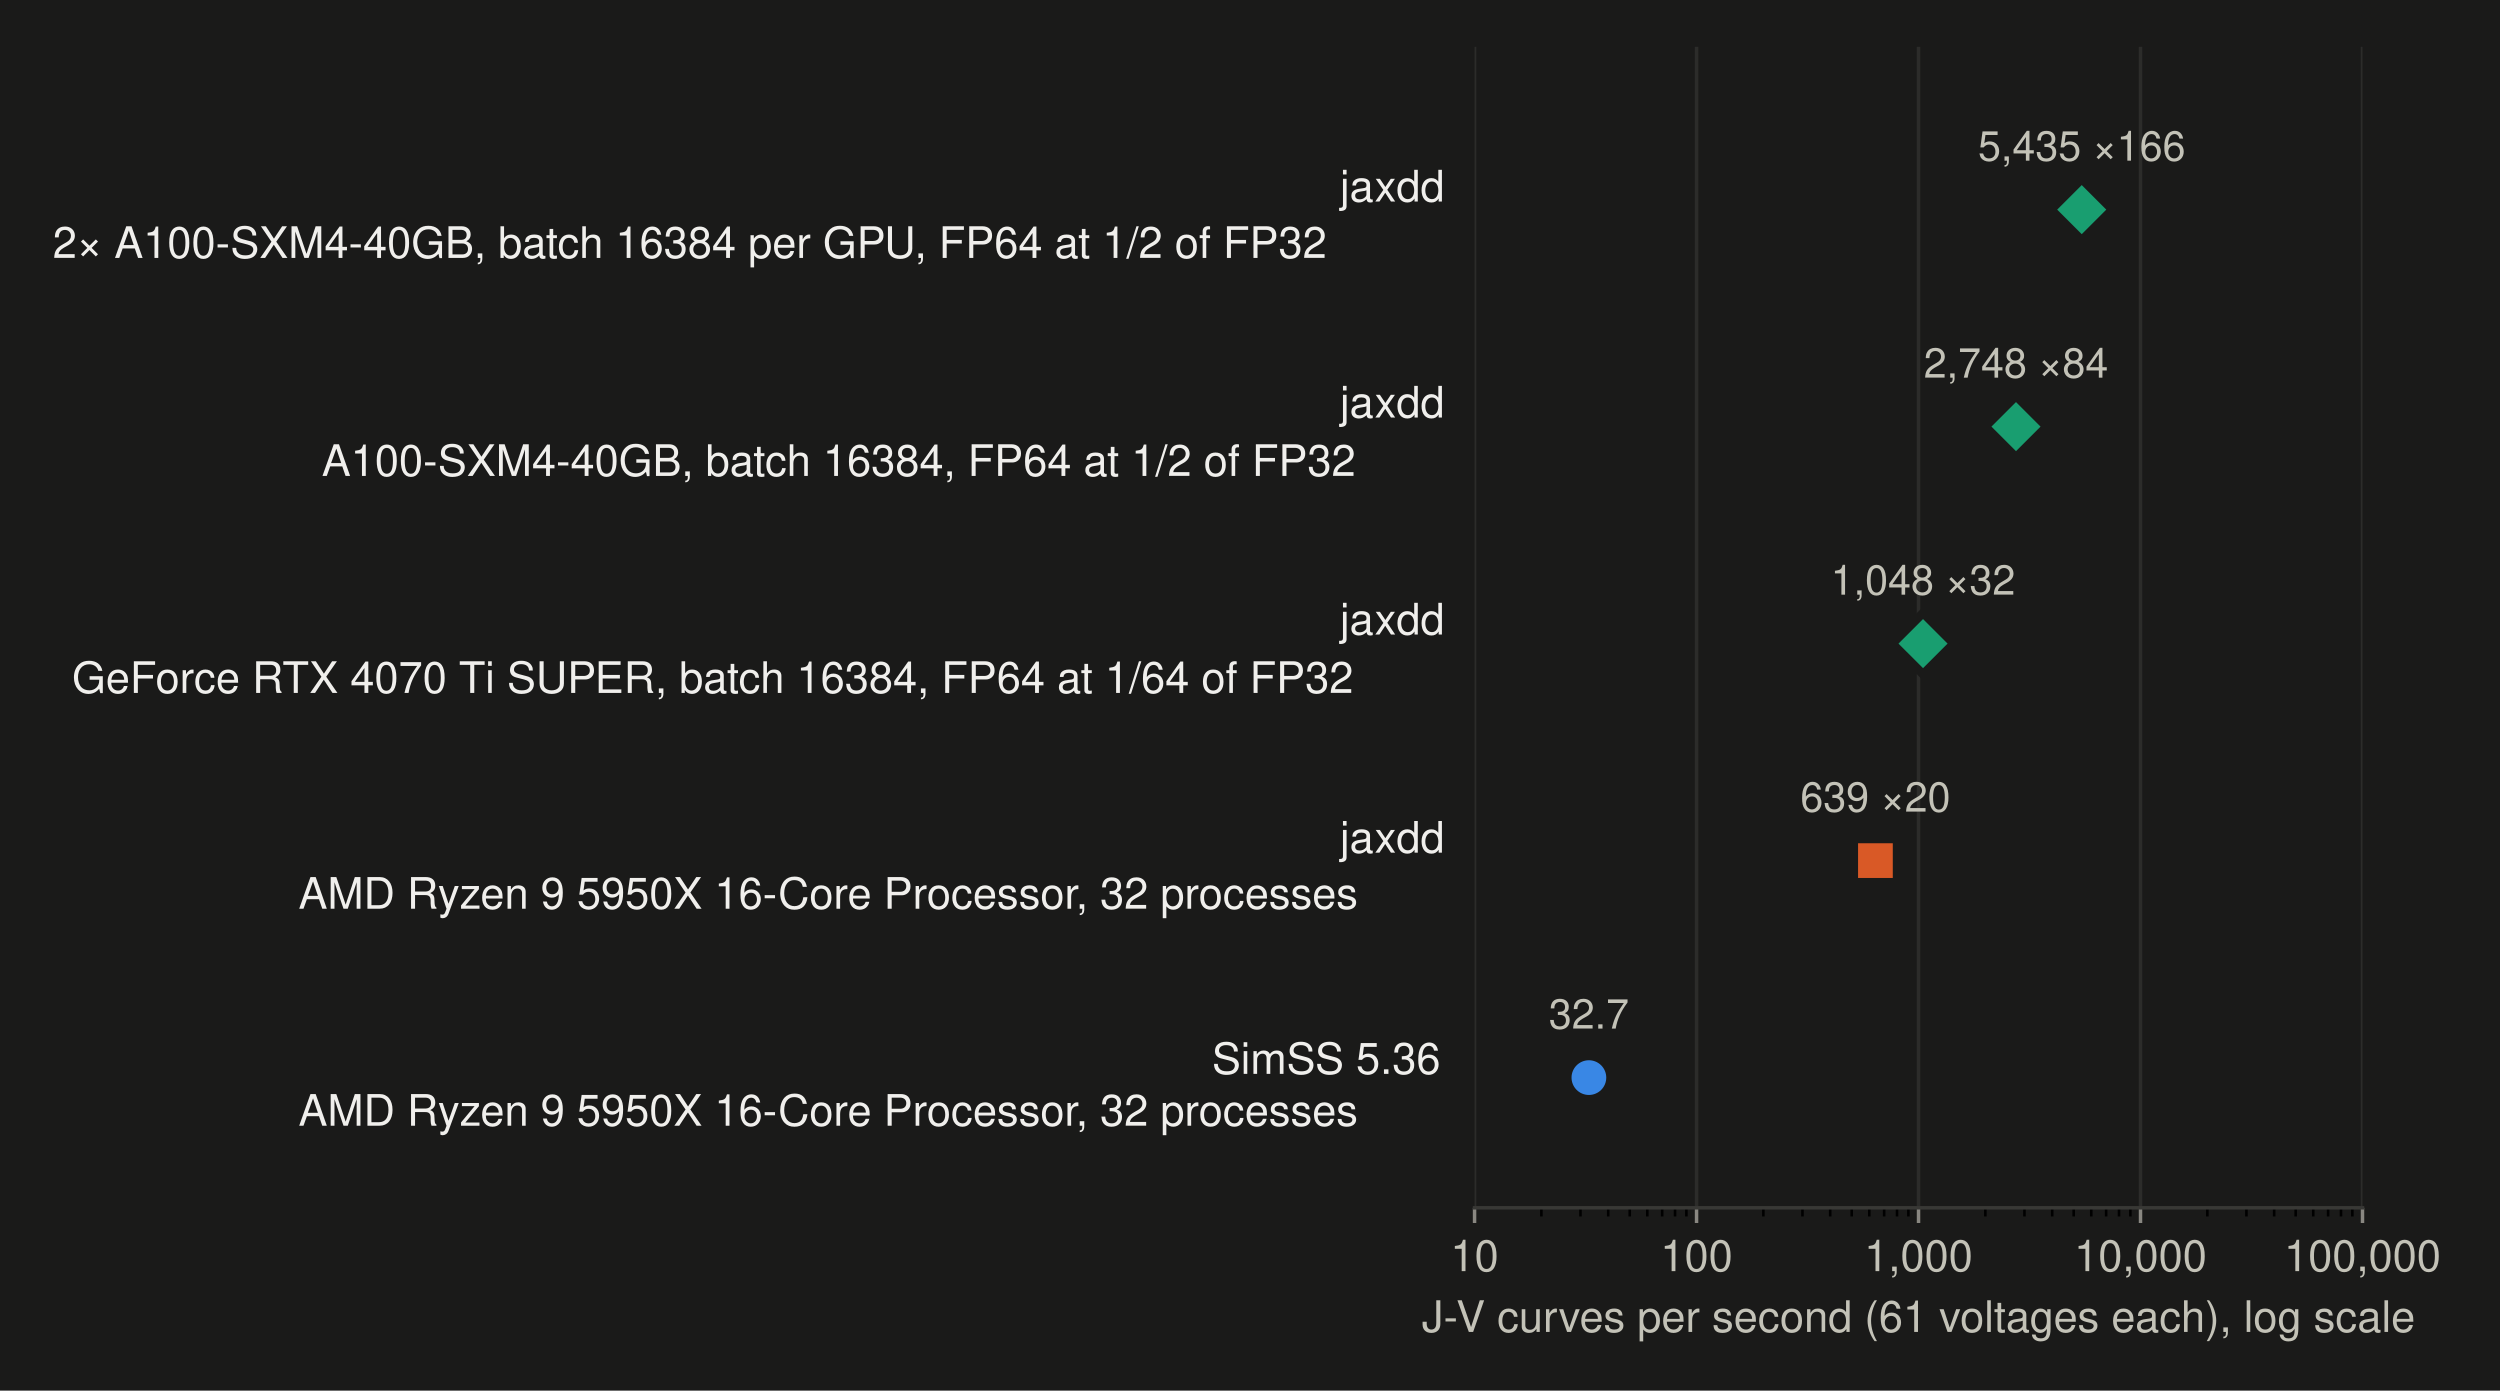
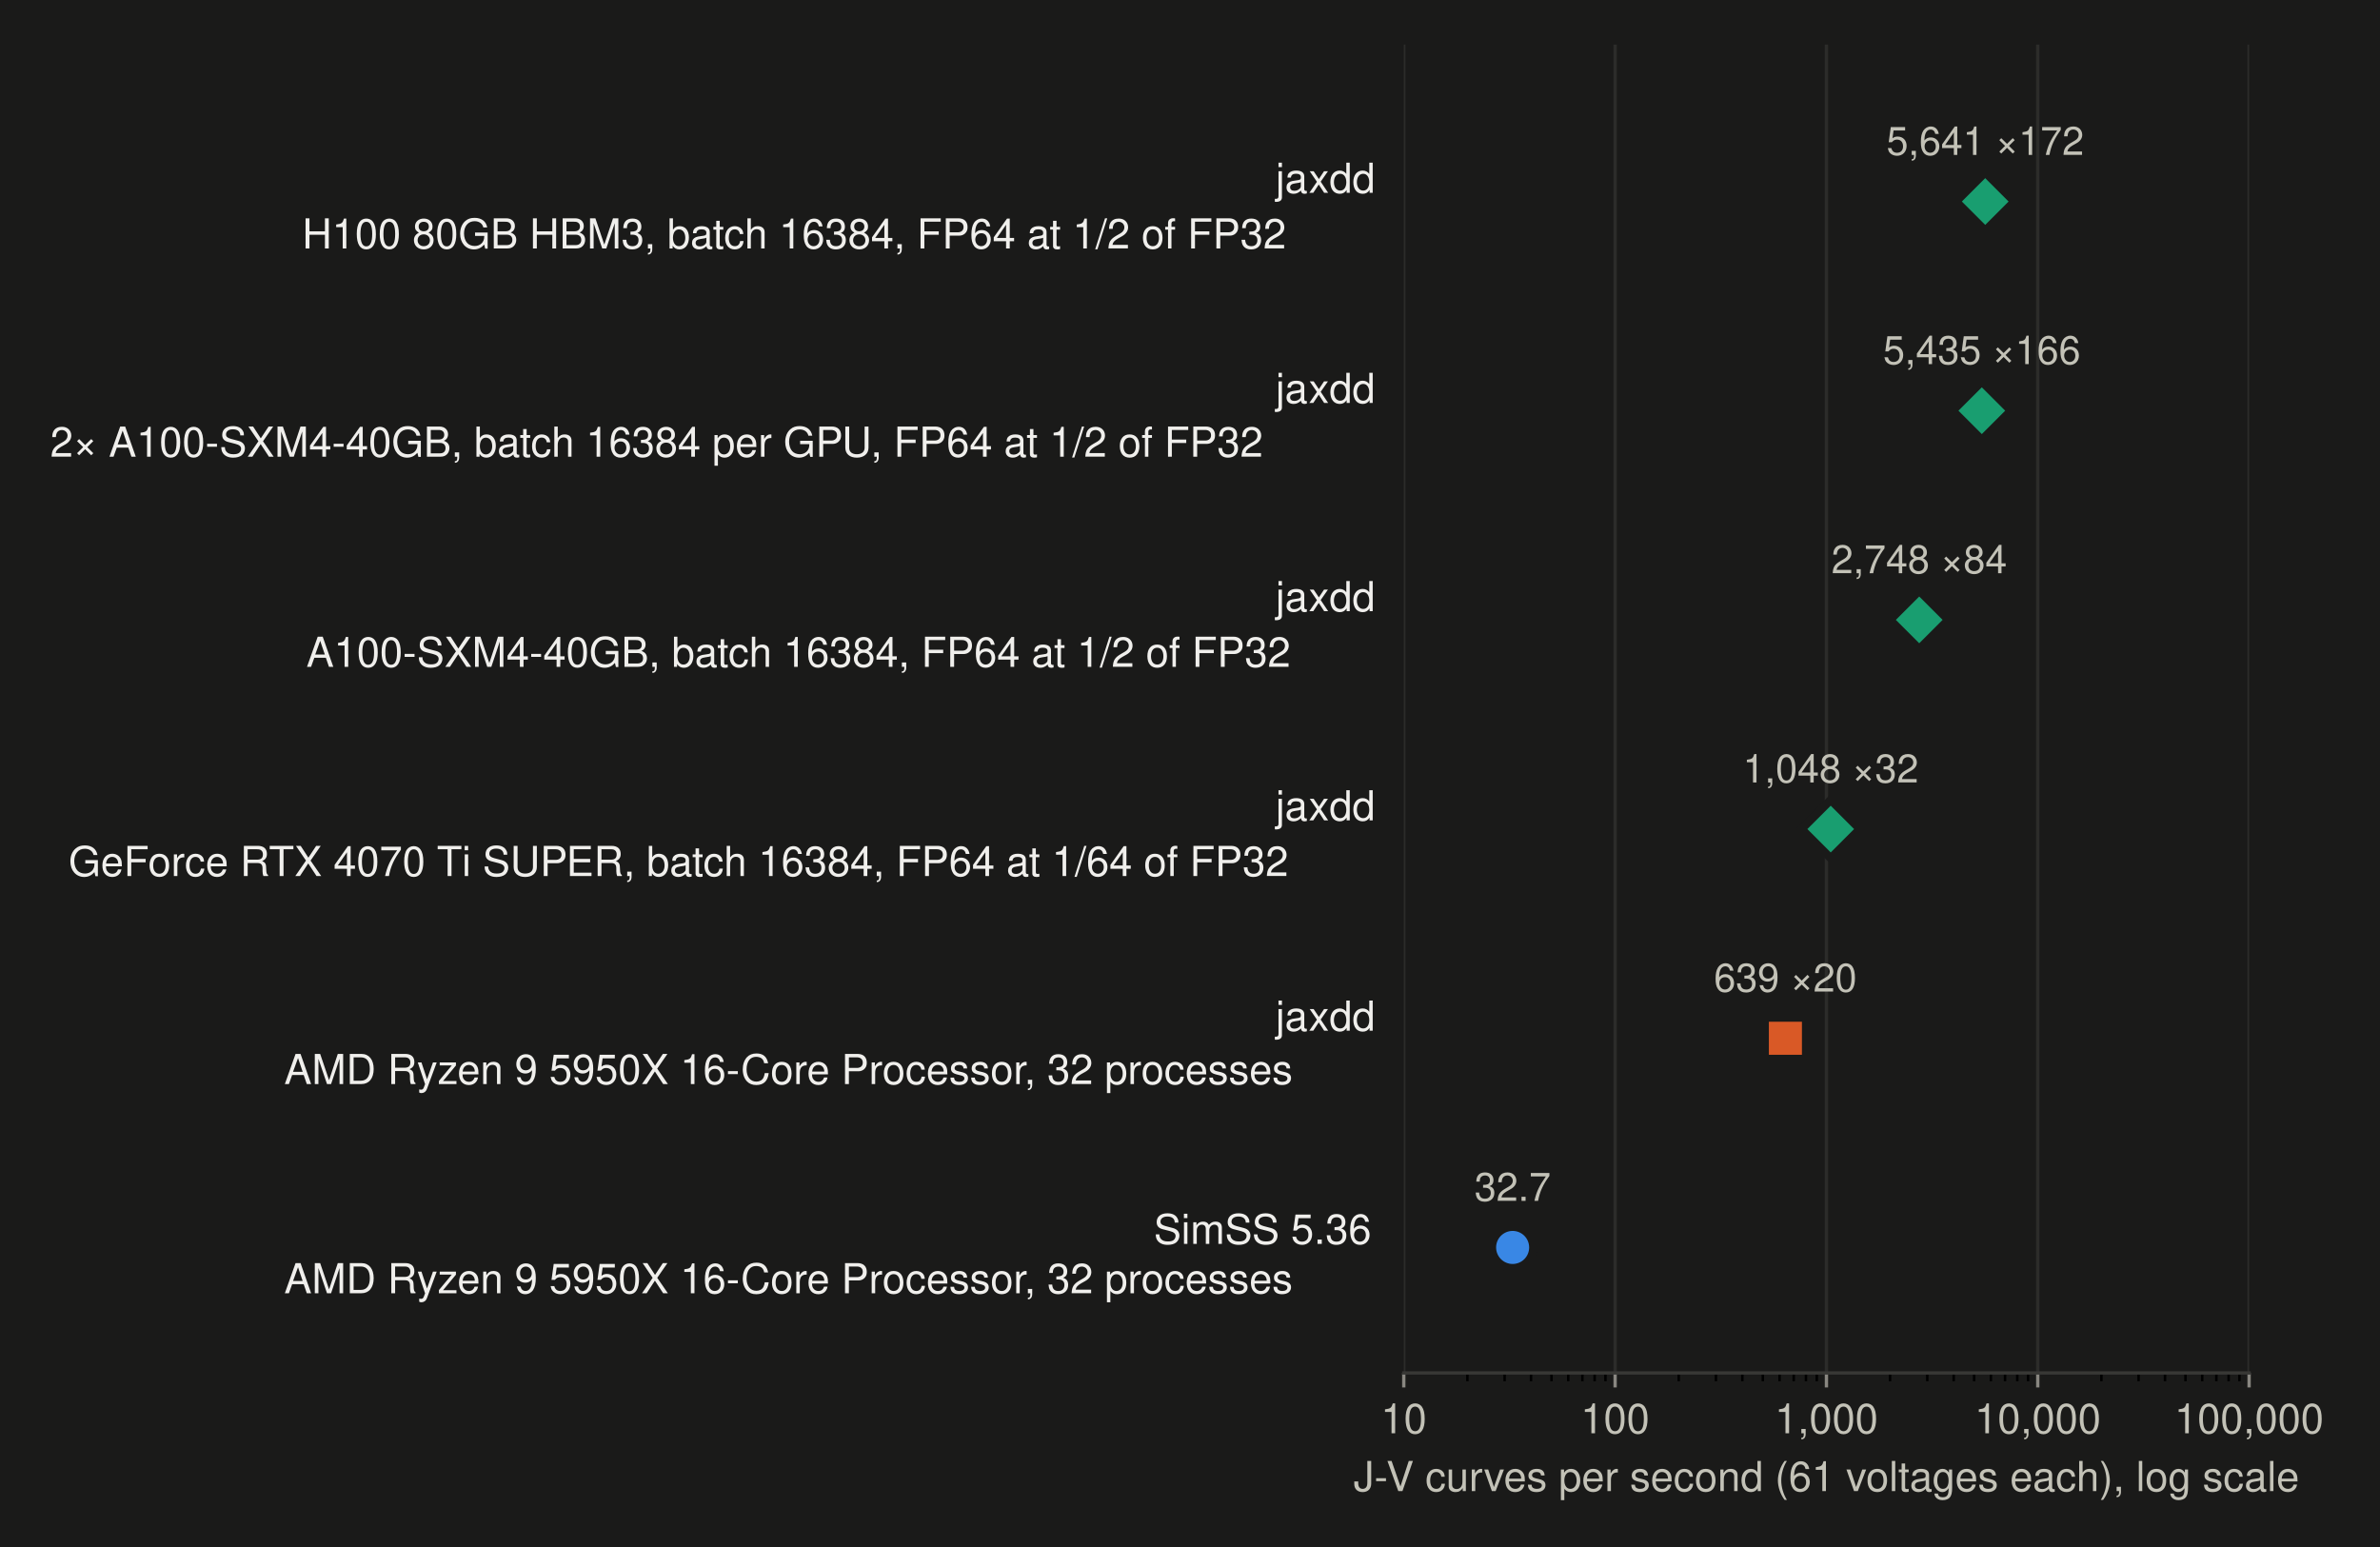
- <svg xmlns="http://www.w3.org/2000/svg" xmlns:xlink="http://www.w3.org/1999/xlink" width="576pt" height="320.4pt" viewBox="0 0 576 320.4" version="1.1">
+ <svg xmlns="http://www.w3.org/2000/svg" xmlns:xlink="http://www.w3.org/1999/xlink" width="576pt" height="374.4pt" viewBox="0 0 576 374.4" version="1.1">
  <defs>
    <style type="text/css">*{stroke-linejoin: round; stroke-linecap: butt}</style>
  </defs>
  <g id="figure_1">
    <g id="patch_1">
-       <path d="M 0 320.4  L 576 320.4  L 576 0  L 0 0  z " style="fill: #1a1a19" />
+       <path d="M 0 374.4  L 576 374.4  L 576 0  L 0 0  z " style="fill: #1a1a19" />
    </g>
    <g id="axes_1">
      <g id="patch_2">
-         <path d="M 339.74 278.278  L 544.32 278.278  L 544.32 10.8  L 339.74 10.8  z " style="fill: #1a1a19" />
+         <path d="M 339.74 332.278  L 544.32 332.278  L 544.32 10.8  L 339.74 10.8  z " style="fill: #1a1a19" />
      </g>
      <g id="matplotlib.axis_1">
        <g id="xtick_1">
          <g id="line2d_1">
-             <path d="M 339.74 278.278  L 339.74 10.8  " clip-path="url(#p239b4b5f31)" style="fill: none; stroke: #2c2c2a; stroke-width: 0.8; stroke-linecap: square" />
+             <path d="M 339.74 332.278  L 339.74 10.8  " clip-path="url(#p6266c26999)" style="fill: none; stroke: #2c2c2a; stroke-width: 0.8; stroke-linecap: square" />
          </g>
          <g id="line2d_2">
            <defs>
-               <path id="m7438d50cfb" d="M 0 0  L 0 3.5  " style="stroke: #898781; stroke-width: 0.8" />
+               <path id="mb2806e0890" d="M 0 0  L 0 3.5  " style="stroke: #898781; stroke-width: 0.8" />
            </defs>
            <g>
-               <use xlink:href="#m7438d50cfb" x="339.74" y="278.278" style="fill: #898781; stroke: #898781; stroke-width: 0.8" />
+               <use xlink:href="#mb2806e0890" x="339.74" y="332.278" style="fill: #898781; stroke: #898781; stroke-width: 0.8" />
            </g>
          </g>
          <g id="text_1">
-             <text style="font-size: 10px; font-family: 'Segoe UI', 'Helvetica', 'Arial', 'DejaVu Sans', sans-serif; text-anchor: middle; fill: #c3c2b7" x="339.74" y="292.875" transform="rotate(-0 339.74 292.8753)">10</text>
+             <text style="font-size: 10px; font-family: 'Segoe UI', 'Helvetica', 'Arial', 'DejaVu Sans', sans-serif; text-anchor: middle; fill: #c3c2b7" x="339.74" y="346.875" transform="rotate(-0 339.74 346.8753)">10</text>
          </g>
        </g>
        <g id="xtick_2">
          <g id="line2d_3">
-             <path d="M 390.885 278.278  L 390.885 10.8  " clip-path="url(#p239b4b5f31)" style="fill: none; stroke: #2c2c2a; stroke-width: 0.8; stroke-linecap: square" />
+             <path d="M 390.885 332.278  L 390.885 10.8  " clip-path="url(#p6266c26999)" style="fill: none; stroke: #2c2c2a; stroke-width: 0.8; stroke-linecap: square" />
          </g>
          <g id="line2d_4">
            <g>
-               <use xlink:href="#m7438d50cfb" x="390.885" y="278.278" style="fill: #898781; stroke: #898781; stroke-width: 0.8" />
+               <use xlink:href="#mb2806e0890" x="390.885" y="332.278" style="fill: #898781; stroke: #898781; stroke-width: 0.8" />
            </g>
          </g>
          <g id="text_2">
-             <text style="font-size: 10px; font-family: 'Segoe UI', 'Helvetica', 'Arial', 'DejaVu Sans', sans-serif; text-anchor: middle; fill: #c3c2b7" x="390.885" y="292.875" transform="rotate(-0 390.885 292.8753)">100</text>
+             <text style="font-size: 10px; font-family: 'Segoe UI', 'Helvetica', 'Arial', 'DejaVu Sans', sans-serif; text-anchor: middle; fill: #c3c2b7" x="390.885" y="346.875" transform="rotate(-0 390.885 346.8753)">100</text>
          </g>
        </g>
        <g id="xtick_3">
          <g id="line2d_5">
-             <path d="M 442.03 278.278  L 442.03 10.8  " clip-path="url(#p239b4b5f31)" style="fill: none; stroke: #2c2c2a; stroke-width: 0.8; stroke-linecap: square" />
+             <path d="M 442.03 332.278  L 442.03 10.8  " clip-path="url(#p6266c26999)" style="fill: none; stroke: #2c2c2a; stroke-width: 0.8; stroke-linecap: square" />
          </g>
          <g id="line2d_6">
            <g>
-               <use xlink:href="#m7438d50cfb" x="442.03" y="278.278" style="fill: #898781; stroke: #898781; stroke-width: 0.8" />
+               <use xlink:href="#mb2806e0890" x="442.03" y="332.278" style="fill: #898781; stroke: #898781; stroke-width: 0.8" />
            </g>
          </g>
          <g id="text_3">
-             <text style="font-size: 10px; font-family: 'Segoe UI', 'Helvetica', 'Arial', 'DejaVu Sans', sans-serif; text-anchor: middle; fill: #c3c2b7" x="442.03" y="292.875" transform="rotate(-0 442.03 292.8753)">1,000</text>
+             <text style="font-size: 10px; font-family: 'Segoe UI', 'Helvetica', 'Arial', 'DejaVu Sans', sans-serif; text-anchor: middle; fill: #c3c2b7" x="442.03" y="346.875" transform="rotate(-0 442.03 346.8753)">1,000</text>
          </g>
        </g>
        <g id="xtick_4">
          <g id="line2d_7">
-             <path d="M 493.175 278.278  L 493.175 10.8  " clip-path="url(#p239b4b5f31)" style="fill: none; stroke: #2c2c2a; stroke-width: 0.8; stroke-linecap: square" />
+             <path d="M 493.175 332.278  L 493.175 10.8  " clip-path="url(#p6266c26999)" style="fill: none; stroke: #2c2c2a; stroke-width: 0.8; stroke-linecap: square" />
          </g>
          <g id="line2d_8">
            <g>
-               <use xlink:href="#m7438d50cfb" x="493.175" y="278.278" style="fill: #898781; stroke: #898781; stroke-width: 0.8" />
+               <use xlink:href="#mb2806e0890" x="493.175" y="332.278" style="fill: #898781; stroke: #898781; stroke-width: 0.8" />
            </g>
          </g>
          <g id="text_4">
-             <text style="font-size: 10px; font-family: 'Segoe UI', 'Helvetica', 'Arial', 'DejaVu Sans', sans-serif; text-anchor: middle; fill: #c3c2b7" x="493.175" y="292.875" transform="rotate(-0 493.175 292.8753)">10,000</text>
+             <text style="font-size: 10px; font-family: 'Segoe UI', 'Helvetica', 'Arial', 'DejaVu Sans', sans-serif; text-anchor: middle; fill: #c3c2b7" x="493.175" y="346.875" transform="rotate(-0 493.175 346.8753)">10,000</text>
          </g>
        </g>
        <g id="xtick_5">
          <g id="line2d_9">
-             <path d="M 544.32 278.278  L 544.32 10.8  " clip-path="url(#p239b4b5f31)" style="fill: none; stroke: #2c2c2a; stroke-width: 0.8; stroke-linecap: square" />
+             <path d="M 544.32 332.278  L 544.32 10.8  " clip-path="url(#p6266c26999)" style="fill: none; stroke: #2c2c2a; stroke-width: 0.8; stroke-linecap: square" />
          </g>
          <g id="line2d_10">
            <g>
-               <use xlink:href="#m7438d50cfb" x="544.32" y="278.278" style="fill: #898781; stroke: #898781; stroke-width: 0.8" />
+               <use xlink:href="#mb2806e0890" x="544.32" y="332.278" style="fill: #898781; stroke: #898781; stroke-width: 0.8" />
            </g>
          </g>
          <g id="text_5">
-             <text style="font-size: 10px; font-family: 'Segoe UI', 'Helvetica', 'Arial', 'DejaVu Sans', sans-serif; text-anchor: middle; fill: #c3c2b7" x="544.32" y="292.875" transform="rotate(-0 544.32 292.8753)">100,000</text>
+             <text style="font-size: 10px; font-family: 'Segoe UI', 'Helvetica', 'Arial', 'DejaVu Sans', sans-serif; text-anchor: middle; fill: #c3c2b7" x="544.32" y="346.875" transform="rotate(-0 544.32 346.8753)">100,000</text>
          </g>
        </g>
        <g id="xtick_6">
          <g id="line2d_11">
            <defs>
-               <path id="mfa68f5e14e" d="M 0 0  L 0 2  " style="stroke: #000000; stroke-width: 0.6" />
+               <path id="m11f9287bba" d="M 0 0  L 0 2  " style="stroke: #000000; stroke-width: 0.6" />
            </defs>
            <g>
-               <use xlink:href="#mfa68f5e14e" x="355.136" y="278.278" style="stroke: #000000; stroke-width: 0.6" />
+               <use xlink:href="#m11f9287bba" x="355.136" y="332.278" style="stroke: #000000; stroke-width: 0.6" />
            </g>
          </g>
        </g>
        <g id="xtick_7">
          <g id="line2d_12">
            <g>
-               <use xlink:href="#mfa68f5e14e" x="364.142" y="278.278" style="stroke: #000000; stroke-width: 0.6" />
+               <use xlink:href="#m11f9287bba" x="364.142" y="332.278" style="stroke: #000000; stroke-width: 0.6" />
            </g>
          </g>
        </g>
        <g id="xtick_8">
          <g id="line2d_13">
            <g>
-               <use xlink:href="#mfa68f5e14e" x="370.532" y="278.278" style="stroke: #000000; stroke-width: 0.6" />
+               <use xlink:href="#m11f9287bba" x="370.532" y="332.278" style="stroke: #000000; stroke-width: 0.6" />
            </g>
          </g>
        </g>
        <g id="xtick_9">
          <g id="line2d_14">
            <g>
-               <use xlink:href="#mfa68f5e14e" x="375.489" y="278.278" style="stroke: #000000; stroke-width: 0.6" />
+               <use xlink:href="#m11f9287bba" x="375.489" y="332.278" style="stroke: #000000; stroke-width: 0.6" />
            </g>
          </g>
        </g>
        <g id="xtick_10">
          <g id="line2d_15">
            <g>
-               <use xlink:href="#mfa68f5e14e" x="379.539" y="278.278" style="stroke: #000000; stroke-width: 0.6" />
+               <use xlink:href="#m11f9287bba" x="379.539" y="332.278" style="stroke: #000000; stroke-width: 0.6" />
            </g>
          </g>
        </g>
        <g id="xtick_11">
          <g id="line2d_16">
            <g>
-               <use xlink:href="#mfa68f5e14e" x="382.963" y="278.278" style="stroke: #000000; stroke-width: 0.6" />
+               <use xlink:href="#m11f9287bba" x="382.963" y="332.278" style="stroke: #000000; stroke-width: 0.6" />
            </g>
          </g>
        </g>
        <g id="xtick_12">
          <g id="line2d_17">
            <g>
-               <use xlink:href="#mfa68f5e14e" x="385.929" y="278.278" style="stroke: #000000; stroke-width: 0.6" />
+               <use xlink:href="#m11f9287bba" x="385.929" y="332.278" style="stroke: #000000; stroke-width: 0.6" />
            </g>
          </g>
        </g>
        <g id="xtick_13">
          <g id="line2d_18">
            <g>
-               <use xlink:href="#mfa68f5e14e" x="388.545" y="278.278" style="stroke: #000000; stroke-width: 0.6" />
+               <use xlink:href="#m11f9287bba" x="388.545" y="332.278" style="stroke: #000000; stroke-width: 0.6" />
            </g>
          </g>
        </g>
        <g id="xtick_14">
          <g id="line2d_19">
            <g>
-               <use xlink:href="#mfa68f5e14e" x="406.281" y="278.278" style="stroke: #000000; stroke-width: 0.6" />
+               <use xlink:href="#m11f9287bba" x="406.281" y="332.278" style="stroke: #000000; stroke-width: 0.6" />
            </g>
          </g>
        </g>
        <g id="xtick_15">
          <g id="line2d_20">
            <g>
-               <use xlink:href="#mfa68f5e14e" x="415.287" y="278.278" style="stroke: #000000; stroke-width: 0.6" />
+               <use xlink:href="#m11f9287bba" x="415.287" y="332.278" style="stroke: #000000; stroke-width: 0.6" />
            </g>
          </g>
        </g>
        <g id="xtick_16">
          <g id="line2d_21">
            <g>
-               <use xlink:href="#mfa68f5e14e" x="421.677" y="278.278" style="stroke: #000000; stroke-width: 0.6" />
+               <use xlink:href="#m11f9287bba" x="421.677" y="332.278" style="stroke: #000000; stroke-width: 0.6" />
            </g>
          </g>
        </g>
        <g id="xtick_17">
          <g id="line2d_22">
            <g>
-               <use xlink:href="#mfa68f5e14e" x="426.634" y="278.278" style="stroke: #000000; stroke-width: 0.6" />
+               <use xlink:href="#m11f9287bba" x="426.634" y="332.278" style="stroke: #000000; stroke-width: 0.6" />
            </g>
          </g>
        </g>
        <g id="xtick_18">
          <g id="line2d_23">
            <g>
-               <use xlink:href="#mfa68f5e14e" x="430.684" y="278.278" style="stroke: #000000; stroke-width: 0.6" />
+               <use xlink:href="#m11f9287bba" x="430.684" y="332.278" style="stroke: #000000; stroke-width: 0.6" />
            </g>
          </g>
        </g>
        <g id="xtick_19">
          <g id="line2d_24">
            <g>
-               <use xlink:href="#mfa68f5e14e" x="434.108" y="278.278" style="stroke: #000000; stroke-width: 0.6" />
+               <use xlink:href="#m11f9287bba" x="434.108" y="332.278" style="stroke: #000000; stroke-width: 0.6" />
            </g>
          </g>
        </g>
        <g id="xtick_20">
          <g id="line2d_25">
            <g>
-               <use xlink:href="#mfa68f5e14e" x="437.074" y="278.278" style="stroke: #000000; stroke-width: 0.6" />
+               <use xlink:href="#m11f9287bba" x="437.074" y="332.278" style="stroke: #000000; stroke-width: 0.6" />
            </g>
          </g>
        </g>
        <g id="xtick_21">
          <g id="line2d_26">
            <g>
-               <use xlink:href="#mfa68f5e14e" x="439.69" y="278.278" style="stroke: #000000; stroke-width: 0.6" />
+               <use xlink:href="#m11f9287bba" x="439.69" y="332.278" style="stroke: #000000; stroke-width: 0.6" />
            </g>
          </g>
        </g>
        <g id="xtick_22">
          <g id="line2d_27">
            <g>
-               <use xlink:href="#mfa68f5e14e" x="457.426" y="278.278" style="stroke: #000000; stroke-width: 0.6" />
+               <use xlink:href="#m11f9287bba" x="457.426" y="332.278" style="stroke: #000000; stroke-width: 0.6" />
            </g>
          </g>
        </g>
        <g id="xtick_23">
          <g id="line2d_28">
            <g>
-               <use xlink:href="#mfa68f5e14e" x="466.432" y="278.278" style="stroke: #000000; stroke-width: 0.6" />
+               <use xlink:href="#m11f9287bba" x="466.432" y="332.278" style="stroke: #000000; stroke-width: 0.6" />
            </g>
          </g>
        </g>
        <g id="xtick_24">
          <g id="line2d_29">
            <g>
-               <use xlink:href="#mfa68f5e14e" x="472.822" y="278.278" style="stroke: #000000; stroke-width: 0.6" />
+               <use xlink:href="#m11f9287bba" x="472.822" y="332.278" style="stroke: #000000; stroke-width: 0.6" />
            </g>
          </g>
        </g>
        <g id="xtick_25">
          <g id="line2d_30">
            <g>
-               <use xlink:href="#mfa68f5e14e" x="477.779" y="278.278" style="stroke: #000000; stroke-width: 0.6" />
+               <use xlink:href="#m11f9287bba" x="477.779" y="332.278" style="stroke: #000000; stroke-width: 0.6" />
            </g>
          </g>
        </g>
        <g id="xtick_26">
          <g id="line2d_31">
            <g>
-               <use xlink:href="#mfa68f5e14e" x="481.829" y="278.278" style="stroke: #000000; stroke-width: 0.6" />
+               <use xlink:href="#m11f9287bba" x="481.829" y="332.278" style="stroke: #000000; stroke-width: 0.6" />
            </g>
          </g>
        </g>
        <g id="xtick_27">
          <g id="line2d_32">
            <g>
-               <use xlink:href="#mfa68f5e14e" x="485.253" y="278.278" style="stroke: #000000; stroke-width: 0.6" />
+               <use xlink:href="#m11f9287bba" x="485.253" y="332.278" style="stroke: #000000; stroke-width: 0.6" />
            </g>
          </g>
        </g>
        <g id="xtick_28">
          <g id="line2d_33">
            <g>
-               <use xlink:href="#mfa68f5e14e" x="488.219" y="278.278" style="stroke: #000000; stroke-width: 0.6" />
+               <use xlink:href="#m11f9287bba" x="488.219" y="332.278" style="stroke: #000000; stroke-width: 0.6" />
            </g>
          </g>
        </g>
        <g id="xtick_29">
          <g id="line2d_34">
            <g>
-               <use xlink:href="#mfa68f5e14e" x="490.835" y="278.278" style="stroke: #000000; stroke-width: 0.6" />
+               <use xlink:href="#m11f9287bba" x="490.835" y="332.278" style="stroke: #000000; stroke-width: 0.6" />
            </g>
          </g>
        </g>
        <g id="xtick_30">
          <g id="line2d_35">
            <g>
-               <use xlink:href="#mfa68f5e14e" x="508.571" y="278.278" style="stroke: #000000; stroke-width: 0.6" />
+               <use xlink:href="#m11f9287bba" x="508.571" y="332.278" style="stroke: #000000; stroke-width: 0.6" />
            </g>
          </g>
        </g>
        <g id="xtick_31">
          <g id="line2d_36">
            <g>
-               <use xlink:href="#mfa68f5e14e" x="517.577" y="278.278" style="stroke: #000000; stroke-width: 0.6" />
+               <use xlink:href="#m11f9287bba" x="517.577" y="332.278" style="stroke: #000000; stroke-width: 0.6" />
            </g>
          </g>
        </g>
        <g id="xtick_32">
          <g id="line2d_37">
            <g>
-               <use xlink:href="#mfa68f5e14e" x="523.967" y="278.278" style="stroke: #000000; stroke-width: 0.6" />
+               <use xlink:href="#m11f9287bba" x="523.967" y="332.278" style="stroke: #000000; stroke-width: 0.6" />
            </g>
          </g>
        </g>
        <g id="xtick_33">
          <g id="line2d_38">
            <g>
-               <use xlink:href="#mfa68f5e14e" x="528.924" y="278.278" style="stroke: #000000; stroke-width: 0.6" />
+               <use xlink:href="#m11f9287bba" x="528.924" y="332.278" style="stroke: #000000; stroke-width: 0.6" />
            </g>
          </g>
        </g>
        <g id="xtick_34">
          <g id="line2d_39">
            <g>
-               <use xlink:href="#mfa68f5e14e" x="532.974" y="278.278" style="stroke: #000000; stroke-width: 0.6" />
+               <use xlink:href="#m11f9287bba" x="532.974" y="332.278" style="stroke: #000000; stroke-width: 0.6" />
            </g>
          </g>
        </g>
        <g id="xtick_35">
          <g id="line2d_40">
            <g>
-               <use xlink:href="#mfa68f5e14e" x="536.398" y="278.278" style="stroke: #000000; stroke-width: 0.6" />
+               <use xlink:href="#m11f9287bba" x="536.398" y="332.278" style="stroke: #000000; stroke-width: 0.6" />
            </g>
          </g>
        </g>
        <g id="xtick_36">
          <g id="line2d_41">
            <g>
-               <use xlink:href="#mfa68f5e14e" x="539.364" y="278.278" style="stroke: #000000; stroke-width: 0.6" />
+               <use xlink:href="#m11f9287bba" x="539.364" y="332.278" style="stroke: #000000; stroke-width: 0.6" />
            </g>
          </g>
        </g>
        <g id="xtick_37">
          <g id="line2d_42">
            <g>
-               <use xlink:href="#mfa68f5e14e" x="541.98" y="278.278" style="stroke: #000000; stroke-width: 0.6" />
+               <use xlink:href="#m11f9287bba" x="541.98" y="332.278" style="stroke: #000000; stroke-width: 0.6" />
            </g>
          </g>
        </g>
        <g id="text_6">
-           <text style="font-size: 10px; font-family: 'Segoe UI', 'Helvetica', 'Arial', 'DejaVu Sans', sans-serif; text-anchor: middle; fill: #c3c2b7" x="442.03" y="306.876" transform="rotate(-0 442.03 306.8761)">J-V curves per second (61 voltages each), log scale</text>
+           <text style="font-size: 10px; font-family: 'Segoe UI', 'Helvetica', 'Arial', 'DejaVu Sans', sans-serif; text-anchor: middle; fill: #c3c2b7" x="442.03" y="360.876" transform="rotate(-0 442.03 360.8761)">J-V curves per second (61 voltages each), log scale</text>
        </g>
      </g>
      <g id="matplotlib.axis_2">
        <g id="ytick_1">
          <g id="line2d_43" />
          <g id="text_7">
-             <text style="font-size: 10px; font-family: 'Segoe UI', 'Helvetica', 'Arial', 'DejaVu Sans', sans-serif; fill: #f0efec" transform="translate(279.2322 247.4227)">SimSS 5.36</text>
-             <text style="font-size: 10px; font-family: 'Segoe UI', 'Helvetica', 'Arial', 'DejaVu Sans', sans-serif; fill: #f0efec" transform="translate(68.76656 259.3657)">AMD Ryzen 9 5950X 16-Core Processor, 32 processes</text>
+             <text style="font-size: 10px; font-family: 'Segoe UI', 'Helvetica', 'Arial', 'DejaVu Sans', sans-serif; fill: #f0efec" transform="translate(279.2322 301.0444)">SimSS 5.36</text>
+             <text style="font-size: 10px; font-family: 'Segoe UI', 'Helvetica', 'Arial', 'DejaVu Sans', sans-serif; fill: #f0efec" transform="translate(68.76656 312.9874)">AMD Ryzen 9 5950X 16-Core Processor, 32 processes</text>
          </g>
        </g>
        <g id="ytick_2">
          <g id="line2d_44" />
          <g id="text_8">
-             <text style="font-size: 10px; font-family: 'Segoe UI', 'Helvetica', 'Arial', 'DejaVu Sans', sans-serif; fill: #f0efec" transform="translate(308.7181 196.4582)">jaxdd</text>
-             <text style="font-size: 10px; font-family: 'Segoe UI', 'Helvetica', 'Arial', 'DejaVu Sans', sans-serif; fill: #f0efec" transform="translate(68.76656 209.3699)">AMD Ryzen 9 5950X 16-Core Processor, 32 processes</text>
+             <text style="font-size: 10px; font-family: 'Segoe UI', 'Helvetica', 'Arial', 'DejaVu Sans', sans-serif; fill: #f0efec" transform="translate(308.7181 249.4492)">jaxdd</text>
+             <text style="font-size: 10px; font-family: 'Segoe UI', 'Helvetica', 'Arial', 'DejaVu Sans', sans-serif; fill: #f0efec" transform="translate(68.76656 262.361)">AMD Ryzen 9 5950X 16-Core Processor, 32 processes</text>
          </g>
        </g>
        <g id="ytick_3">
          <g id="line2d_45" />
          <g id="text_9">
-             <text style="font-size: 10px; font-family: 'Segoe UI', 'Helvetica', 'Arial', 'DejaVu Sans', sans-serif; fill: #f0efec" transform="translate(308.7181 146.1889)">jaxdd</text>
-             <text style="font-size: 10px; font-family: 'Segoe UI', 'Helvetica', 'Arial', 'DejaVu Sans', sans-serif; fill: #f0efec" transform="translate(16.59469 159.6475)">GeForce RTX 4070 Ti SUPER, batch 16384, FP64 at 1/64 of FP32</text>
+             <text style="font-size: 10px; font-family: 'Segoe UI', 'Helvetica', 'Arial', 'DejaVu Sans', sans-serif; fill: #f0efec" transform="translate(308.7181 198.5494)">jaxdd</text>
+             <text style="font-size: 10px; font-family: 'Segoe UI', 'Helvetica', 'Arial', 'DejaVu Sans', sans-serif; fill: #f0efec" transform="translate(16.59469 212.008)">GeForce RTX 4070 Ti SUPER, batch 16384, FP64 at 1/64 of FP32</text>
          </g>
        </g>
        <g id="ytick_4">
          <g id="line2d_46" />
          <g id="text_10">
-             <text style="font-size: 10px; font-family: 'Segoe UI', 'Helvetica', 'Arial', 'DejaVu Sans', sans-serif; fill: #f0efec" transform="translate(308.7181 96.19308)">jaxdd</text>
-             <text style="font-size: 10px; font-family: 'Segoe UI', 'Helvetica', 'Arial', 'DejaVu Sans', sans-serif; fill: #f0efec" transform="translate(74.13062 109.6517)">A100-SXM4-40GB, batch 16384, FP64 at 1/2 of FP32</text>
+             <text style="font-size: 10px; font-family: 'Segoe UI', 'Helvetica', 'Arial', 'DejaVu Sans', sans-serif; fill: #f0efec" transform="translate(308.7181 147.923)">jaxdd</text>
+             <text style="font-size: 10px; font-family: 'Segoe UI', 'Helvetica', 'Arial', 'DejaVu Sans', sans-serif; fill: #f0efec" transform="translate(74.13062 161.3816)">A100-SXM4-40GB, batch 16384, FP64 at 1/2 of FP32</text>
          </g>
        </g>
        <g id="ytick_5">
          <g id="line2d_47" />
          <g id="text_11">
-             <text style="font-size: 10px; font-family: 'Segoe UI', 'Helvetica', 'Arial', 'DejaVu Sans', sans-serif; fill: #f0efec" transform="translate(308.7181 46.42656)">jaxdd</text>
-             <text style="font-size: 10px; font-family: 'Segoe UI', 'Helvetica', 'Arial', 'DejaVu Sans', sans-serif; fill: #f0efec" transform="translate(12.14469 59.42656)">2× A100-SXM4-40GB, batch 16384 per GPU, FP64 at 1/2 of FP32</text>
+             <text style="font-size: 10px; font-family: 'Segoe UI', 'Helvetica', 'Arial', 'DejaVu Sans', sans-serif; fill: #f0efec" transform="translate(308.7181 97.52589)">jaxdd</text>
+             <text style="font-size: 10px; font-family: 'Segoe UI', 'Helvetica', 'Arial', 'DejaVu Sans', sans-serif; fill: #f0efec" transform="translate(12.14469 110.5259)">2× A100-SXM4-40GB, batch 16384 per GPU, FP64 at 1/2 of FP32</text>
+           </g>
+         </g>
+         <g id="ytick_6">
+           <g id="line2d_48" />
+           <g id="text_12">
+             <text style="font-size: 10px; font-family: 'Segoe UI', 'Helvetica', 'Arial', 'DejaVu Sans', sans-serif; fill: #f0efec" transform="translate(308.7181 46.67019)">jaxdd</text>
+             <text style="font-size: 10px; font-family: 'Segoe UI', 'Helvetica', 'Arial', 'DejaVu Sans', sans-serif; fill: #f0efec" transform="translate(73.1275 60.12879)">H100 80GB HBM3, batch 16384, FP64 at 1/2 of FP32</text>
          </g>
        </g>
      </g>
      <g id="patch_3">
-         <path d="M 339.74 278.278  L 544.32 278.278  " style="fill: none; stroke: #383835; stroke-width: 0.8; stroke-linejoin: miter; stroke-linecap: square" />
-       </g>
-       <g id="line2d_48">
-         <defs>
-           <path id="m98ba6c6bfa" d="M 0 5  C 1.326 5 2.598 4.473 3.536 3.536  C 4.473 2.598 5 1.326 5 0  C 5 -1.326 4.473 -2.598 3.536 -3.536  C 2.598 -4.473 1.326 -5 0 -5  C -1.326 -5 -2.598 -4.473 -3.536 -3.536  C -4.473 -2.598 -5 -1.326 -5 0  C -5 1.326 -4.473 2.598 -3.536 3.536  C -2.598 4.473 -1.326 5 0 5  z " style="stroke: #1a1a19; stroke-width: 2" />
-         </defs>
-         <g clip-path="url(#p239b4b5f31)">
-           <use xlink:href="#m98ba6c6bfa" x="366.083" y="248.28" style="fill: #3987e5; stroke: #1a1a19; stroke-width: 2" />
-         </g>
-       </g>
-       <g id="text_12">
-         <text style="font-size: 9.5px; font-family: 'Segoe UI', 'Helvetica', 'Arial', 'DejaVu Sans', sans-serif; text-anchor: middle; fill: #c3c2b7" x="366.083" y="236.998" transform="rotate(-0 366.0826 236.9979)">32.7</text>
+         <path d="M 339.74 332.278  L 544.32 332.278  " style="fill: none; stroke: #383835; stroke-width: 0.8; stroke-linejoin: miter; stroke-linecap: square" />
      </g>
      <g id="line2d_49">
        <defs>
-           <path id="mb118ee6b6c" d="M -5 5  L 5 5  L 5 -5  L -5 -5  z " style="stroke: #1a1a19; stroke-width: 2; stroke-linejoin: miter" />
+           <path id="m636185d01e" d="M 0 5  C 1.326 5 2.598 4.473 3.536 3.536  C 4.473 2.598 5 1.326 5 0  C 5 -1.326 4.473 -2.598 3.536 -3.536  C 2.598 -4.473 1.326 -5 0 -5  C -1.326 -5 -2.598 -4.473 -3.536 -3.536  C -4.473 -2.598 -5 -1.326 -5 0  C -5 1.326 -4.473 2.598 -3.536 3.536  C -2.598 4.473 -1.326 5 0 5  z " style="stroke: #1a1a19; stroke-width: 2" />
        </defs>
-         <g clip-path="url(#p239b4b5f31)">
-           <use xlink:href="#mb118ee6b6c" x="432.098" y="198.284" style="fill: #d95926; stroke: #1a1a19; stroke-width: 2; stroke-linejoin: miter" />
+         <g clip-path="url(#p6266c26999)">
+           <use xlink:href="#m636185d01e" x="366.083" y="301.902" style="fill: #3987e5; stroke: #1a1a19; stroke-width: 2" />
        </g>
      </g>
      <g id="text_13">
-         <text style="font-size: 9.5px; font-family: 'Segoe UI', 'Helvetica', 'Arial', 'DejaVu Sans', sans-serif; text-anchor: middle; fill: #c3c2b7" x="432.098" y="187.002" transform="rotate(-0 432.098 187.0021)">639  ×20</text>
+         <text style="font-size: 9.5px; font-family: 'Segoe UI', 'Helvetica', 'Arial', 'DejaVu Sans', sans-serif; text-anchor: middle; fill: #c3c2b7" x="366.083" y="290.62" transform="rotate(-0 366.0826 290.6196)">32.7</text>
      </g>
      <g id="line2d_50">
        <defs>
-           <path id="m2fcf53f161" d="M -0 7.071  L 7.071 0  L 0 -7.071  L -7.071 -0  z " style="stroke: #1a1a19; stroke-width: 2; stroke-linejoin: miter" />
+           <path id="m4f1de7b4d6" d="M -5 5  L 5 5  L 5 -5  L -5 -5  z " style="stroke: #1a1a19; stroke-width: 2; stroke-linejoin: miter" />
        </defs>
-         <g clip-path="url(#p239b4b5f31)">
-           <use xlink:href="#m2fcf53f161" x="443.066" y="148.289" style="fill: #199e70; stroke: #1a1a19; stroke-width: 2; stroke-linejoin: miter" />
+         <g clip-path="url(#p6266c26999)">
+           <use xlink:href="#m4f1de7b4d6" x="432.098" y="251.275" style="fill: #d95926; stroke: #1a1a19; stroke-width: 2; stroke-linejoin: miter" />
        </g>
      </g>
      <g id="text_14">
-         <text style="font-size: 9.5px; font-family: 'Segoe UI', 'Helvetica', 'Arial', 'DejaVu Sans', sans-serif; text-anchor: middle; fill: #c3c2b7" x="443.066" y="137.006" transform="rotate(-0 443.066 137.0063)">1,048  ×32</text>
+         <text style="font-size: 9.5px; font-family: 'Segoe UI', 'Helvetica', 'Arial', 'DejaVu Sans', sans-serif; text-anchor: middle; fill: #c3c2b7" x="432.098" y="239.993" transform="rotate(-0 432.098 239.9932)">639  ×20</text>
      </g>
      <g id="line2d_51">
-         <g clip-path="url(#p239b4b5f31)">
-           <use xlink:href="#m2fcf53f161" x="464.485" y="98.293" style="fill: #199e70; stroke: #1a1a19; stroke-width: 2; stroke-linejoin: miter" />
+         <defs>
+           <path id="m82b4738fb0" d="M -0 7.071  L 7.071 0  L 0 -7.071  L -7.071 -0  z " style="stroke: #1a1a19; stroke-width: 2; stroke-linejoin: miter" />
+         </defs>
+         <g clip-path="url(#p6266c26999)">
+           <use xlink:href="#m82b4738fb0" x="443.066" y="200.649" style="fill: #199e70; stroke: #1a1a19; stroke-width: 2; stroke-linejoin: miter" />
        </g>
      </g>
      <g id="text_15">
-         <text style="font-size: 9.5px; font-family: 'Segoe UI', 'Helvetica', 'Arial', 'DejaVu Sans', sans-serif; text-anchor: middle; fill: #c3c2b7" x="464.485" y="87.01" transform="rotate(-0 464.4849 87.01046)">2,748  ×84</text>
+         <text style="font-size: 9.5px; font-family: 'Segoe UI', 'Helvetica', 'Arial', 'DejaVu Sans', sans-serif; text-anchor: middle; fill: #c3c2b7" x="443.066" y="189.367" transform="rotate(-0 443.066 189.3668)">1,048  ×32</text>
      </g>
      <g id="line2d_52">
-         <g clip-path="url(#p239b4b5f31)">
-           <use xlink:href="#m2fcf53f161" x="479.632" y="48.297" style="fill: #199e70; stroke: #1a1a19; stroke-width: 2; stroke-linejoin: miter" />
+         <g clip-path="url(#p6266c26999)">
+           <use xlink:href="#m82b4738fb0" x="464.485" y="150.023" style="fill: #199e70; stroke: #1a1a19; stroke-width: 2; stroke-linejoin: miter" />
        </g>
      </g>
      <g id="text_16">
-         <text style="font-size: 9.5px; font-family: 'Segoe UI', 'Helvetica', 'Arial', 'DejaVu Sans', sans-serif; text-anchor: middle; fill: #c3c2b7" x="479.632" y="37.015" transform="rotate(-0 479.6322 37.01464)">5,435  ×166</text>
+         <text style="font-size: 9.5px; font-family: 'Segoe UI', 'Helvetica', 'Arial', 'DejaVu Sans', sans-serif; text-anchor: middle; fill: #c3c2b7" x="464.485" y="138.74" transform="rotate(-0 464.4849 138.7404)">2,748  ×84</text>
+       </g>
+       <g id="line2d_53">
+         <g clip-path="url(#p6266c26999)">
+           <use xlink:href="#m82b4738fb0" x="479.632" y="99.396" style="fill: #199e70; stroke: #1a1a19; stroke-width: 2; stroke-linejoin: miter" />
+         </g>
+       </g>
+       <g id="text_17">
+         <text style="font-size: 9.5px; font-family: 'Segoe UI', 'Helvetica', 'Arial', 'DejaVu Sans', sans-serif; text-anchor: middle; fill: #c3c2b7" x="479.632" y="88.114" transform="rotate(-0 479.6322 88.11398)">5,435  ×166</text>
+       </g>
+       <g id="line2d_54">
+         <g clip-path="url(#p6266c26999)">
+           <use xlink:href="#m82b4738fb0" x="480.458" y="48.77" style="fill: #199e70; stroke: #1a1a19; stroke-width: 2; stroke-linejoin: miter" />
+         </g>
+       </g>
+       <g id="text_18">
+         <text style="font-size: 9.5px; font-family: 'Segoe UI', 'Helvetica', 'Arial', 'DejaVu Sans', sans-serif; text-anchor: middle; fill: #c3c2b7" x="480.458" y="37.488" transform="rotate(-0 480.4577 37.48757)">5,641  ×172</text>
      </g>
    </g>
  </g>
  <defs>
-     <clipPath id="p239b4b5f31">
-       <rect x="339.74" y="10.8" width="204.58" height="267.478" />
+     <clipPath id="p6266c26999">
+       <rect x="339.74" y="10.8" width="204.58" height="321.478" />
    </clipPath>
  </defs>
</svg>
